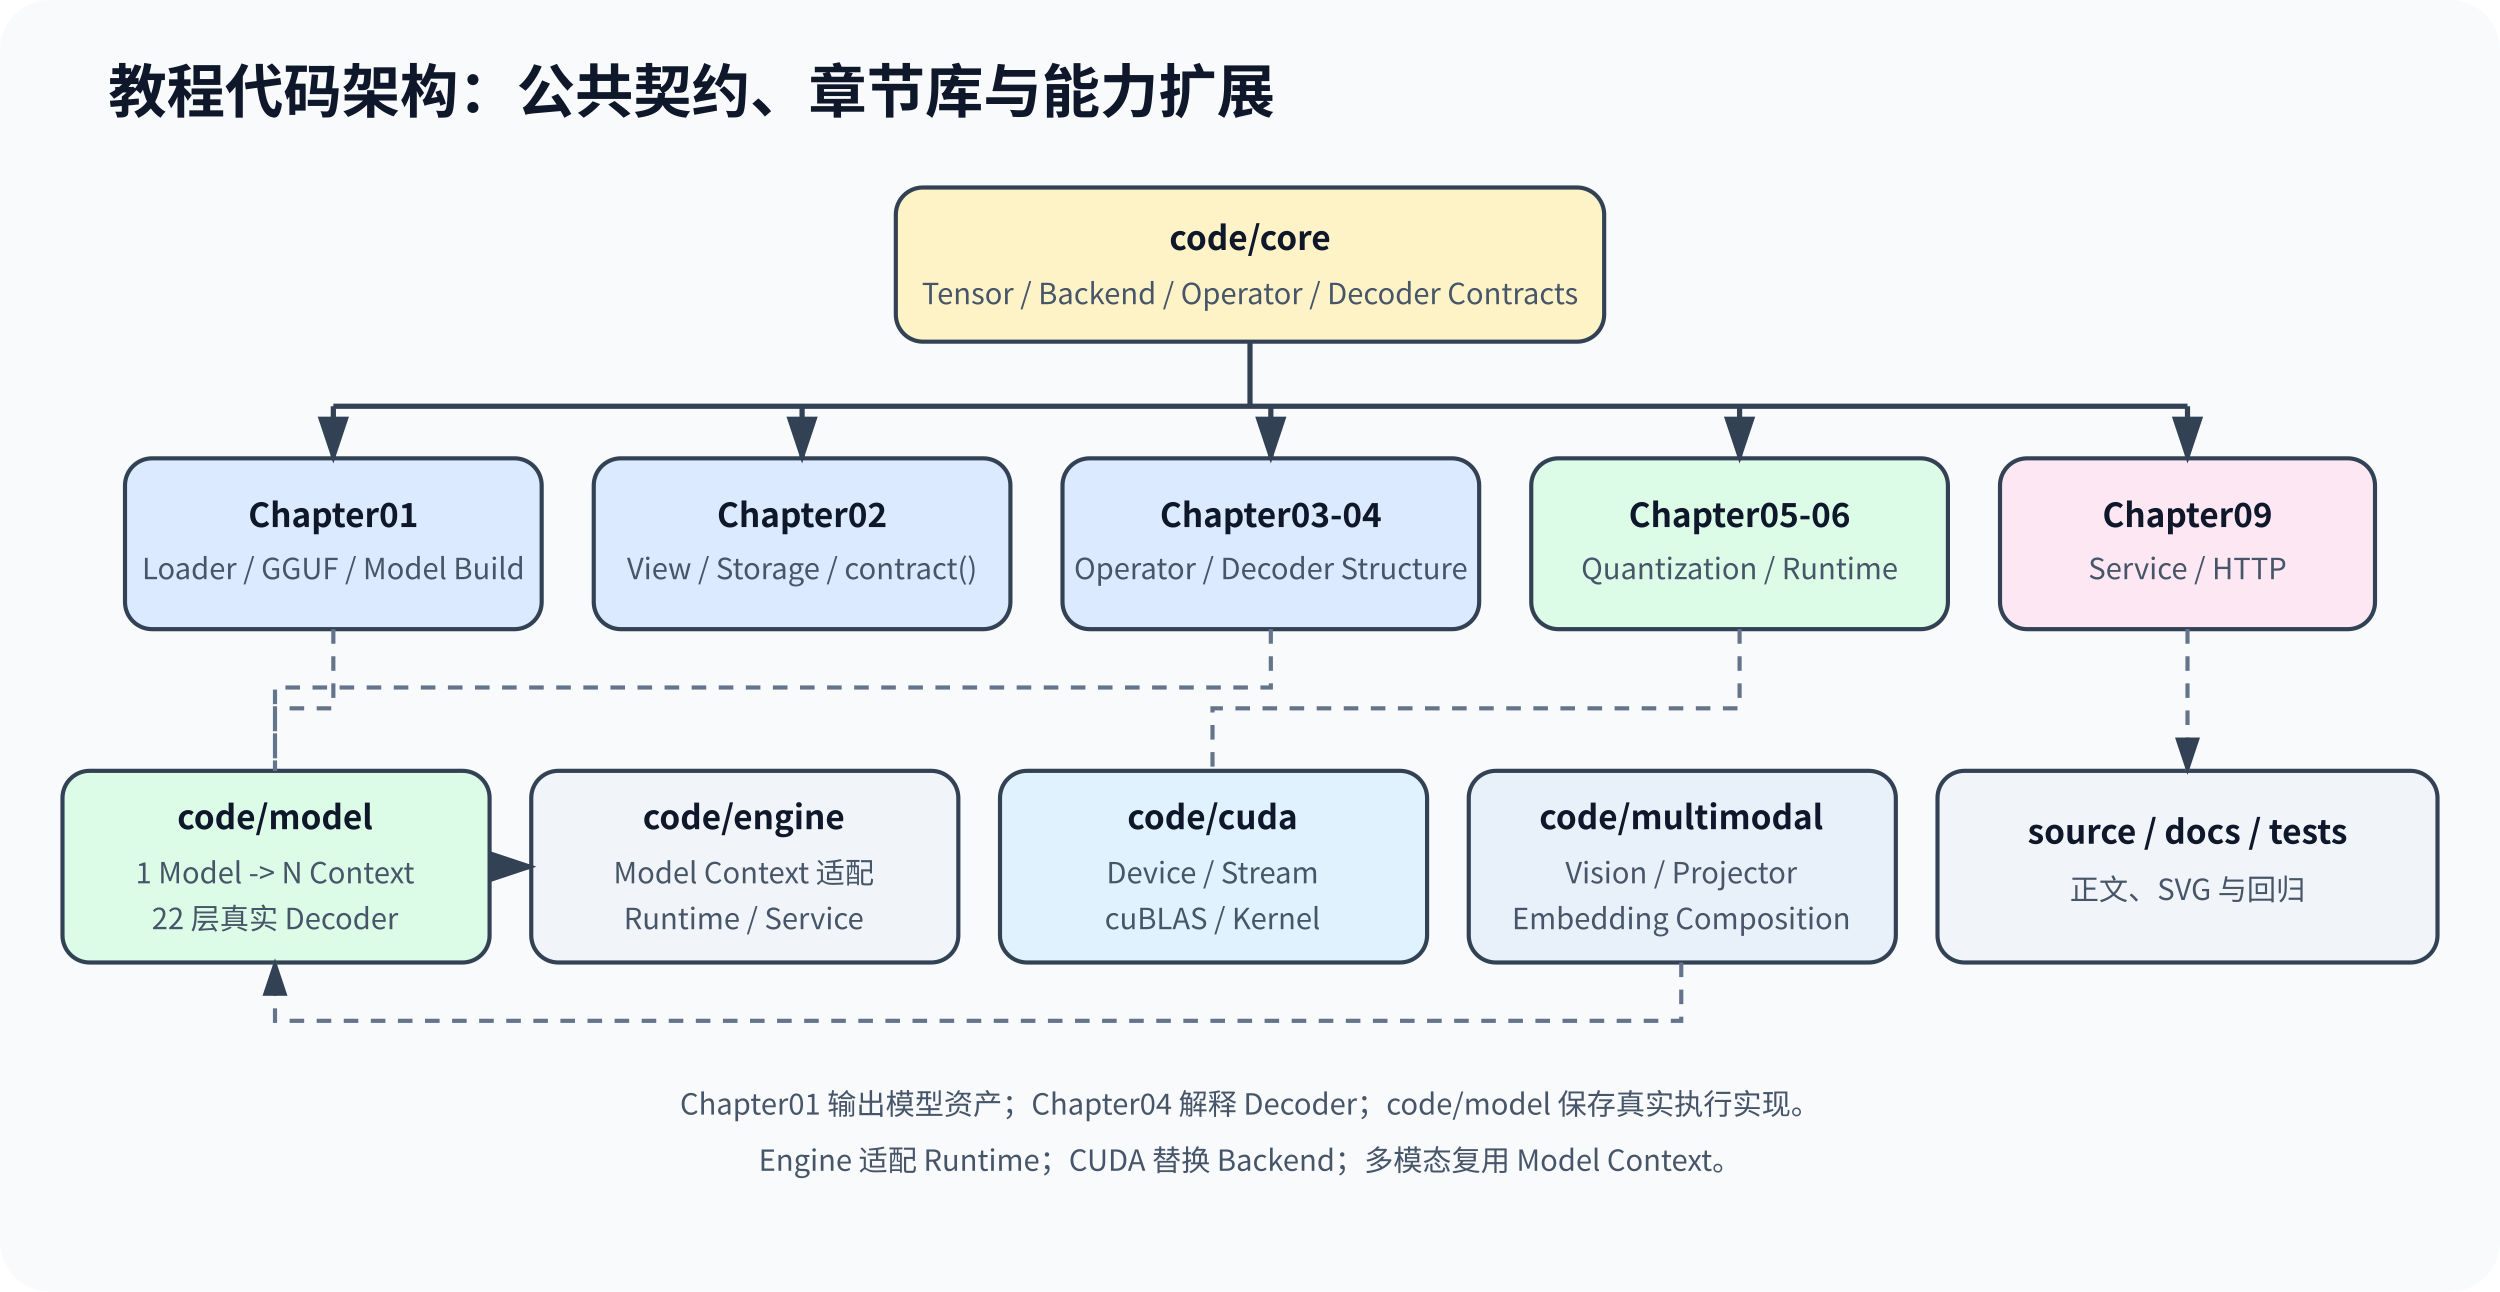
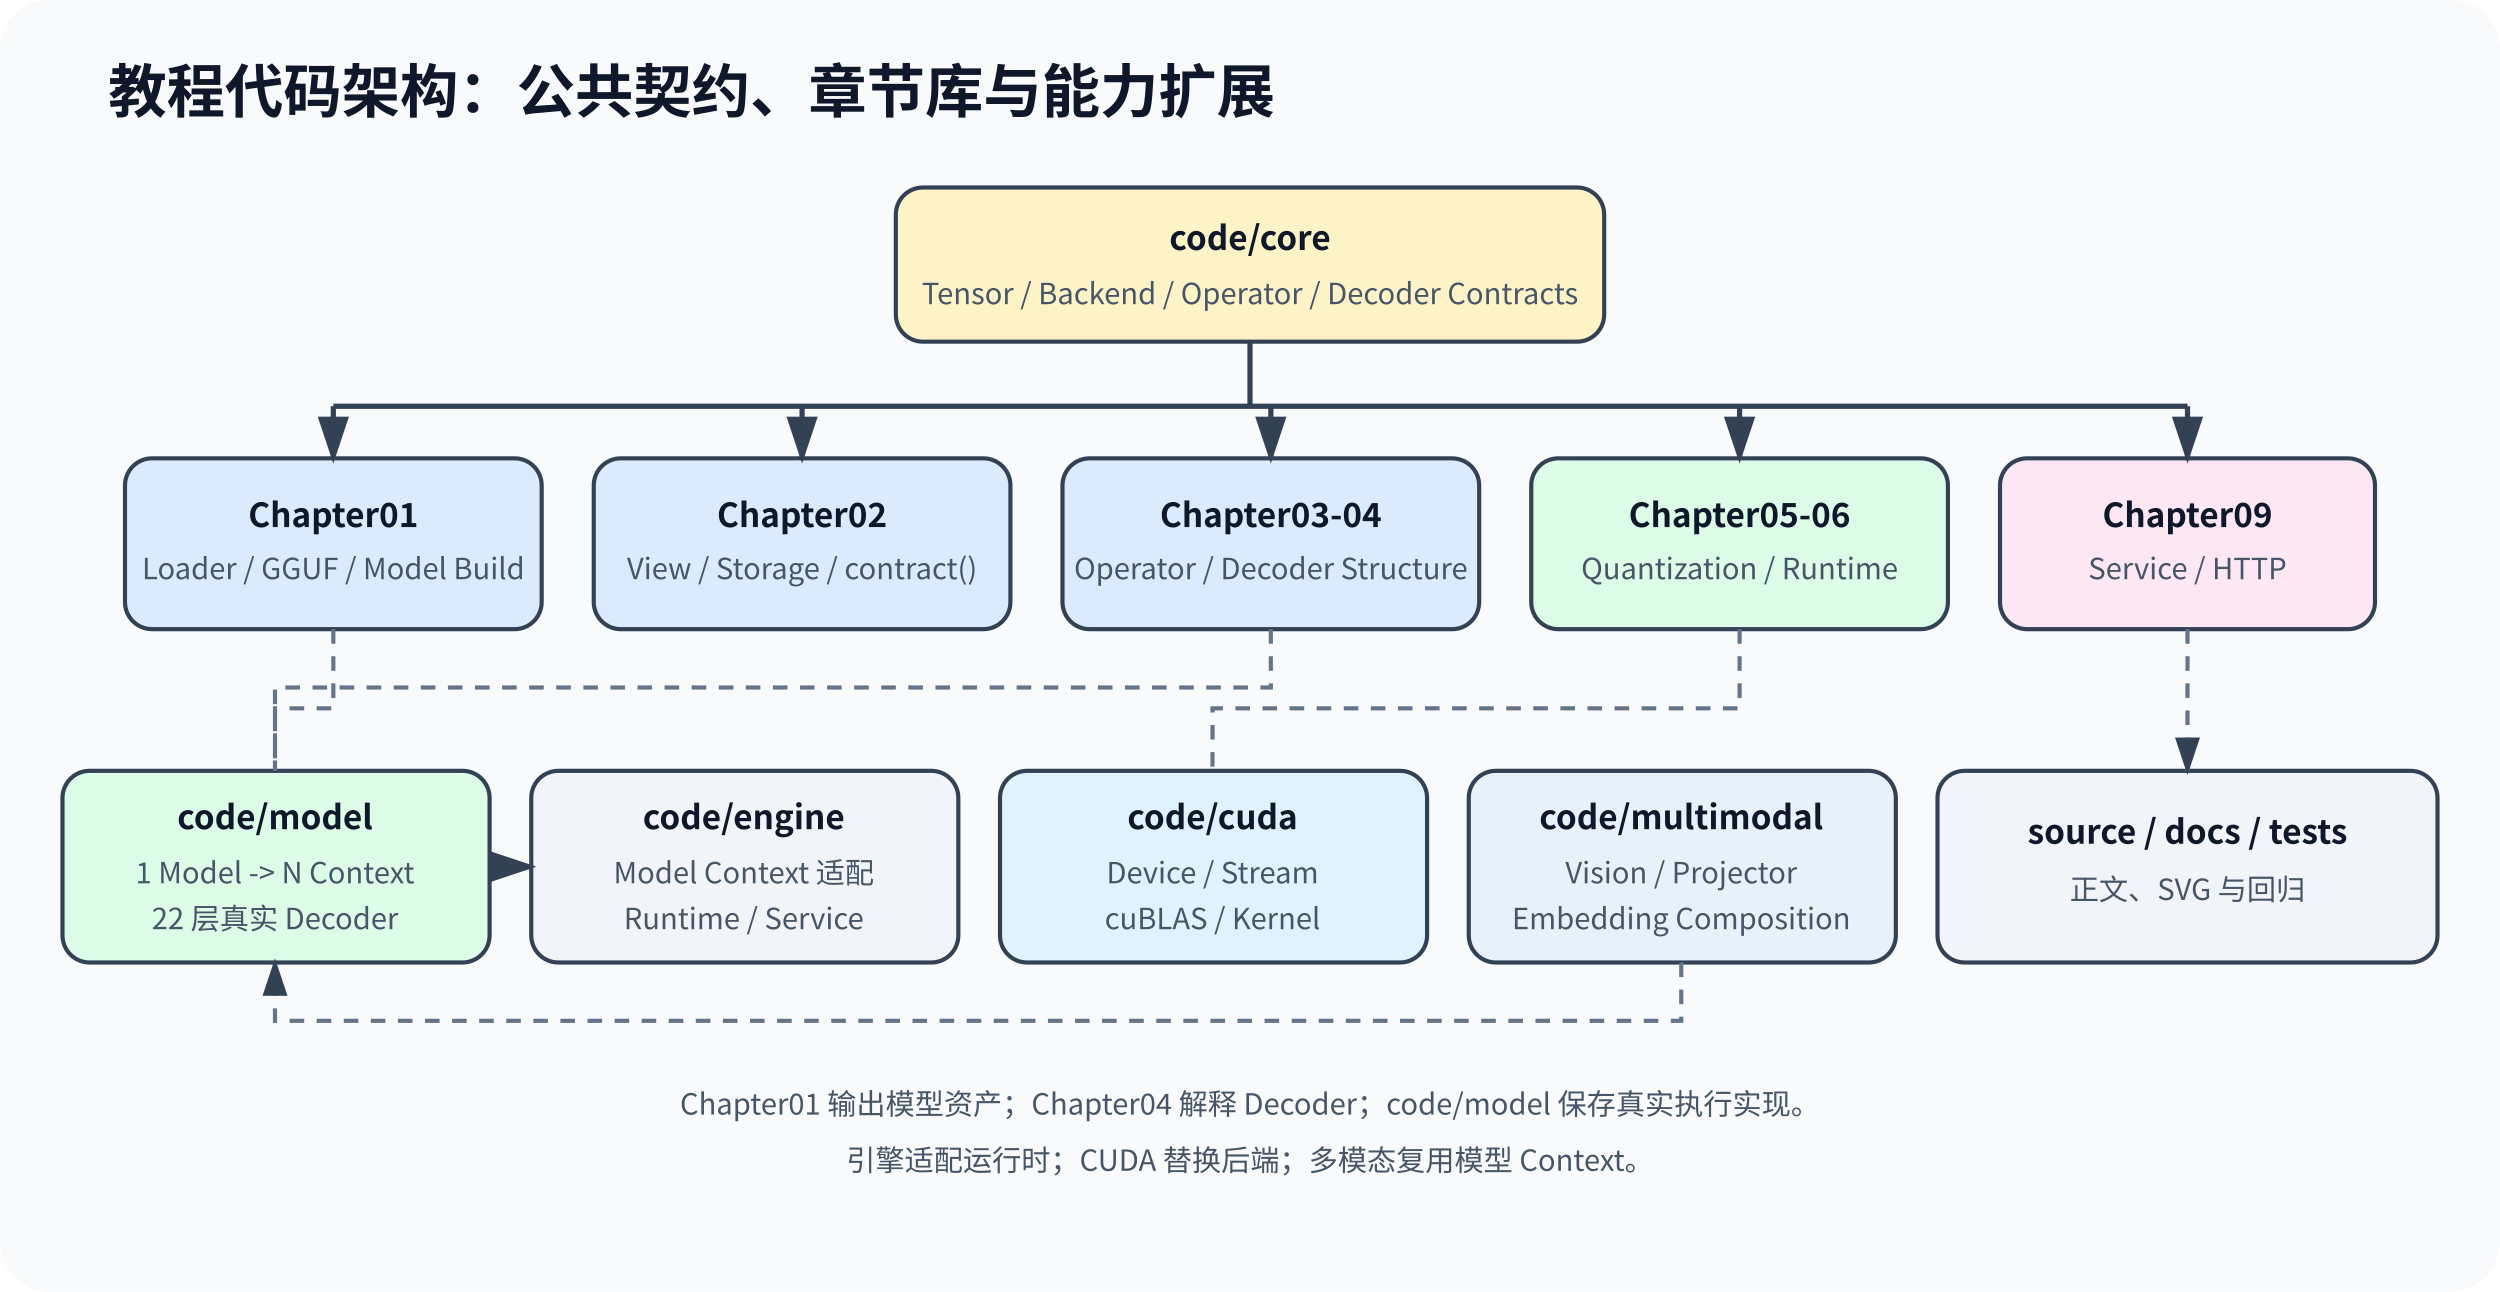
<svg xmlns="http://www.w3.org/2000/svg" viewBox="0 0 1200 620" role="img" aria-labelledby="title desc">
  <defs>
    <marker id="arrow" markerWidth="10" markerHeight="10" refX="8" refY="3" orient="auto">
      <path d="M0,0 L9,3 L0,6 Z" fill="#334155" />
    </marker>
    <style>
      .title { font-family: "Noto Sans CJK SC"; font-size: 28px; font-weight: 700; fill: #0f172a; }
      .label { font-family: "Noto Sans CJK SC"; font-size: 16px; font-weight: 700; fill: #0f172a; }
      .small { font-family: "Noto Sans CJK SC"; font-size: 14px; font-weight: 400; fill: #475569; }
      .box { stroke: #334155; stroke-width: 2; rx: 13; }
      .core { fill: #fef3c7; }
      .chapter { fill: #dbeafe; }
      .runtime { fill: #dcfce7; }
      .service { fill: #fce7f3; }
      .side { fill: #f1f5f9; }
      .line { stroke: #334155; stroke-width: 2.5; fill: none; marker-end: url(#arrow); }
      .connector { stroke: #334155; stroke-width: 2.5; fill: none; }
      .dash { stroke: #64748b; stroke-width: 2; stroke-dasharray: 7 6; fill: none; marker-end: url(#arrow); }
    </style>
  </defs>
  <rect width="1200" height="620" rx="24" fill="#f8fafc" />
  <text x="52" y="54" class="title">教程代码架构：公共契约、章节库与能力扩展</text>
  <rect x="430" y="90" width="340" height="74" class="box" fill="#fef3c7" />
  <text x="600" y="120" text-anchor="middle" class="label">code/core</text>
  <text x="600" y="146" text-anchor="middle" class="small">Tensor / Backend / Operator / Decoder Contracts</text>
  <path d="M600 164 V195 M160 195 H1050" class="connector" />
  <g>
    <rect x="60" y="220" width="200" height="82" class="box" fill="#dbeafe" />
    <text x="160" y="253" text-anchor="middle" class="label">Chapter01</text>
    <text x="160" y="278" text-anchor="middle" class="small">Loader / GGUF / Model Build</text>
    <rect x="285" y="220" width="200" height="82" class="box" fill="#dbeafe" />
    <text x="385" y="253" text-anchor="middle" class="label">Chapter02</text>
    <text x="385" y="278" text-anchor="middle" class="small">View / Storage / contract()</text>
    <rect x="510" y="220" width="200" height="82" class="box" fill="#dbeafe" />
    <text x="610" y="253" text-anchor="middle" class="label">Chapter03-04</text>
    <text x="610" y="278" text-anchor="middle" class="small">Operator / Decoder Structure</text>
    <rect x="735" y="220" width="200" height="82" class="box" fill="#dcfce7" />
    <text x="835" y="253" text-anchor="middle" class="label">Chapter05-06</text>
    <text x="835" y="278" text-anchor="middle" class="small">Quantization / Runtime</text>
    <rect x="960" y="220" width="180" height="82" class="box" fill="#fce7f3" />
    <text x="1050" y="253" text-anchor="middle" class="label">Chapter09</text>
    <text x="1050" y="278" text-anchor="middle" class="small">Service / HTTP</text>
  </g>
  <path d="M160 195 V220" class="line" />
  <path d="M385 195 V220" class="line" />
  <path d="M610 195 V220" class="line" />
  <path d="M835 195 V220" class="line" />
  <path d="M1050 195 V220" class="line" />
  <rect x="30" y="370" width="205" height="92" class="box" fill="#dcfce7" />
  <text x="132" y="398" text-anchor="middle" class="label">code/model</text>
  <text x="132" y="424" text-anchor="middle" class="small">1 Model -&gt; N Context</text>
  <text x="132" y="446" text-anchor="middle" class="small">22 层真实 Decoder</text>
  <rect x="255" y="370" width="205" height="92" class="box" fill="#f1f5f9" />
  <text x="357" y="398" text-anchor="middle" class="label">code/engine</text>
  <text x="357" y="424" text-anchor="middle" class="small">Model Context 适配</text>
  <text x="357" y="446" text-anchor="middle" class="small">Runtime / Service</text>
  <rect x="480" y="370" width="205" height="92" class="box" fill="#e0f2fe" />
  <text x="582" y="398" text-anchor="middle" class="label">code/cuda</text>
  <text x="582" y="424" text-anchor="middle" class="small">Device / Stream</text>
  <text x="582" y="446" text-anchor="middle" class="small">cuBLAS / Kernel</text>
  <rect x="705" y="370" width="205" height="92" class="box" fill="#e8f0fa" />
  <text x="807" y="398" text-anchor="middle" class="label">code/multimodal</text>
  <text x="807" y="424" text-anchor="middle" class="small">Vision / Projector</text>
  <text x="807" y="446" text-anchor="middle" class="small">Embedding Composition</text>
  <rect x="930" y="370" width="240" height="92" class="box" fill="#f1f5f9" />
  <text x="1050" y="405" text-anchor="middle" class="label">source / docs / tests</text>
  <text x="1050" y="432" text-anchor="middle" class="small">正文、SVG 与回归</text>
  <path d="M160 302 V340 H132 V370 M610 302 V330 H132 V370 M835 302 V340 H582 V370 M1050 302 V340 H1050 V370" class="dash" />
  <path d="M235 416 H255" class="line" />
  <path d="M807 462 V490 H132 V462" class="dash" />
  <text x="600" y="535" text-anchor="middle" class="small">Chapter01 输出模型资产；Chapter04 解释 Decoder；code/model 保存真实执行实现。</text>
-   <text x="600" y="562" text-anchor="middle" class="small">Engine 适配 Runtime；CUDA 替换 Backend；多模态复用 Model Context。</text>
+   <text x="600" y="562" text-anchor="middle" class="small">引擎适配运行时；CUDA 替换后端；多模态复用模型 Context。</text>
</svg>
